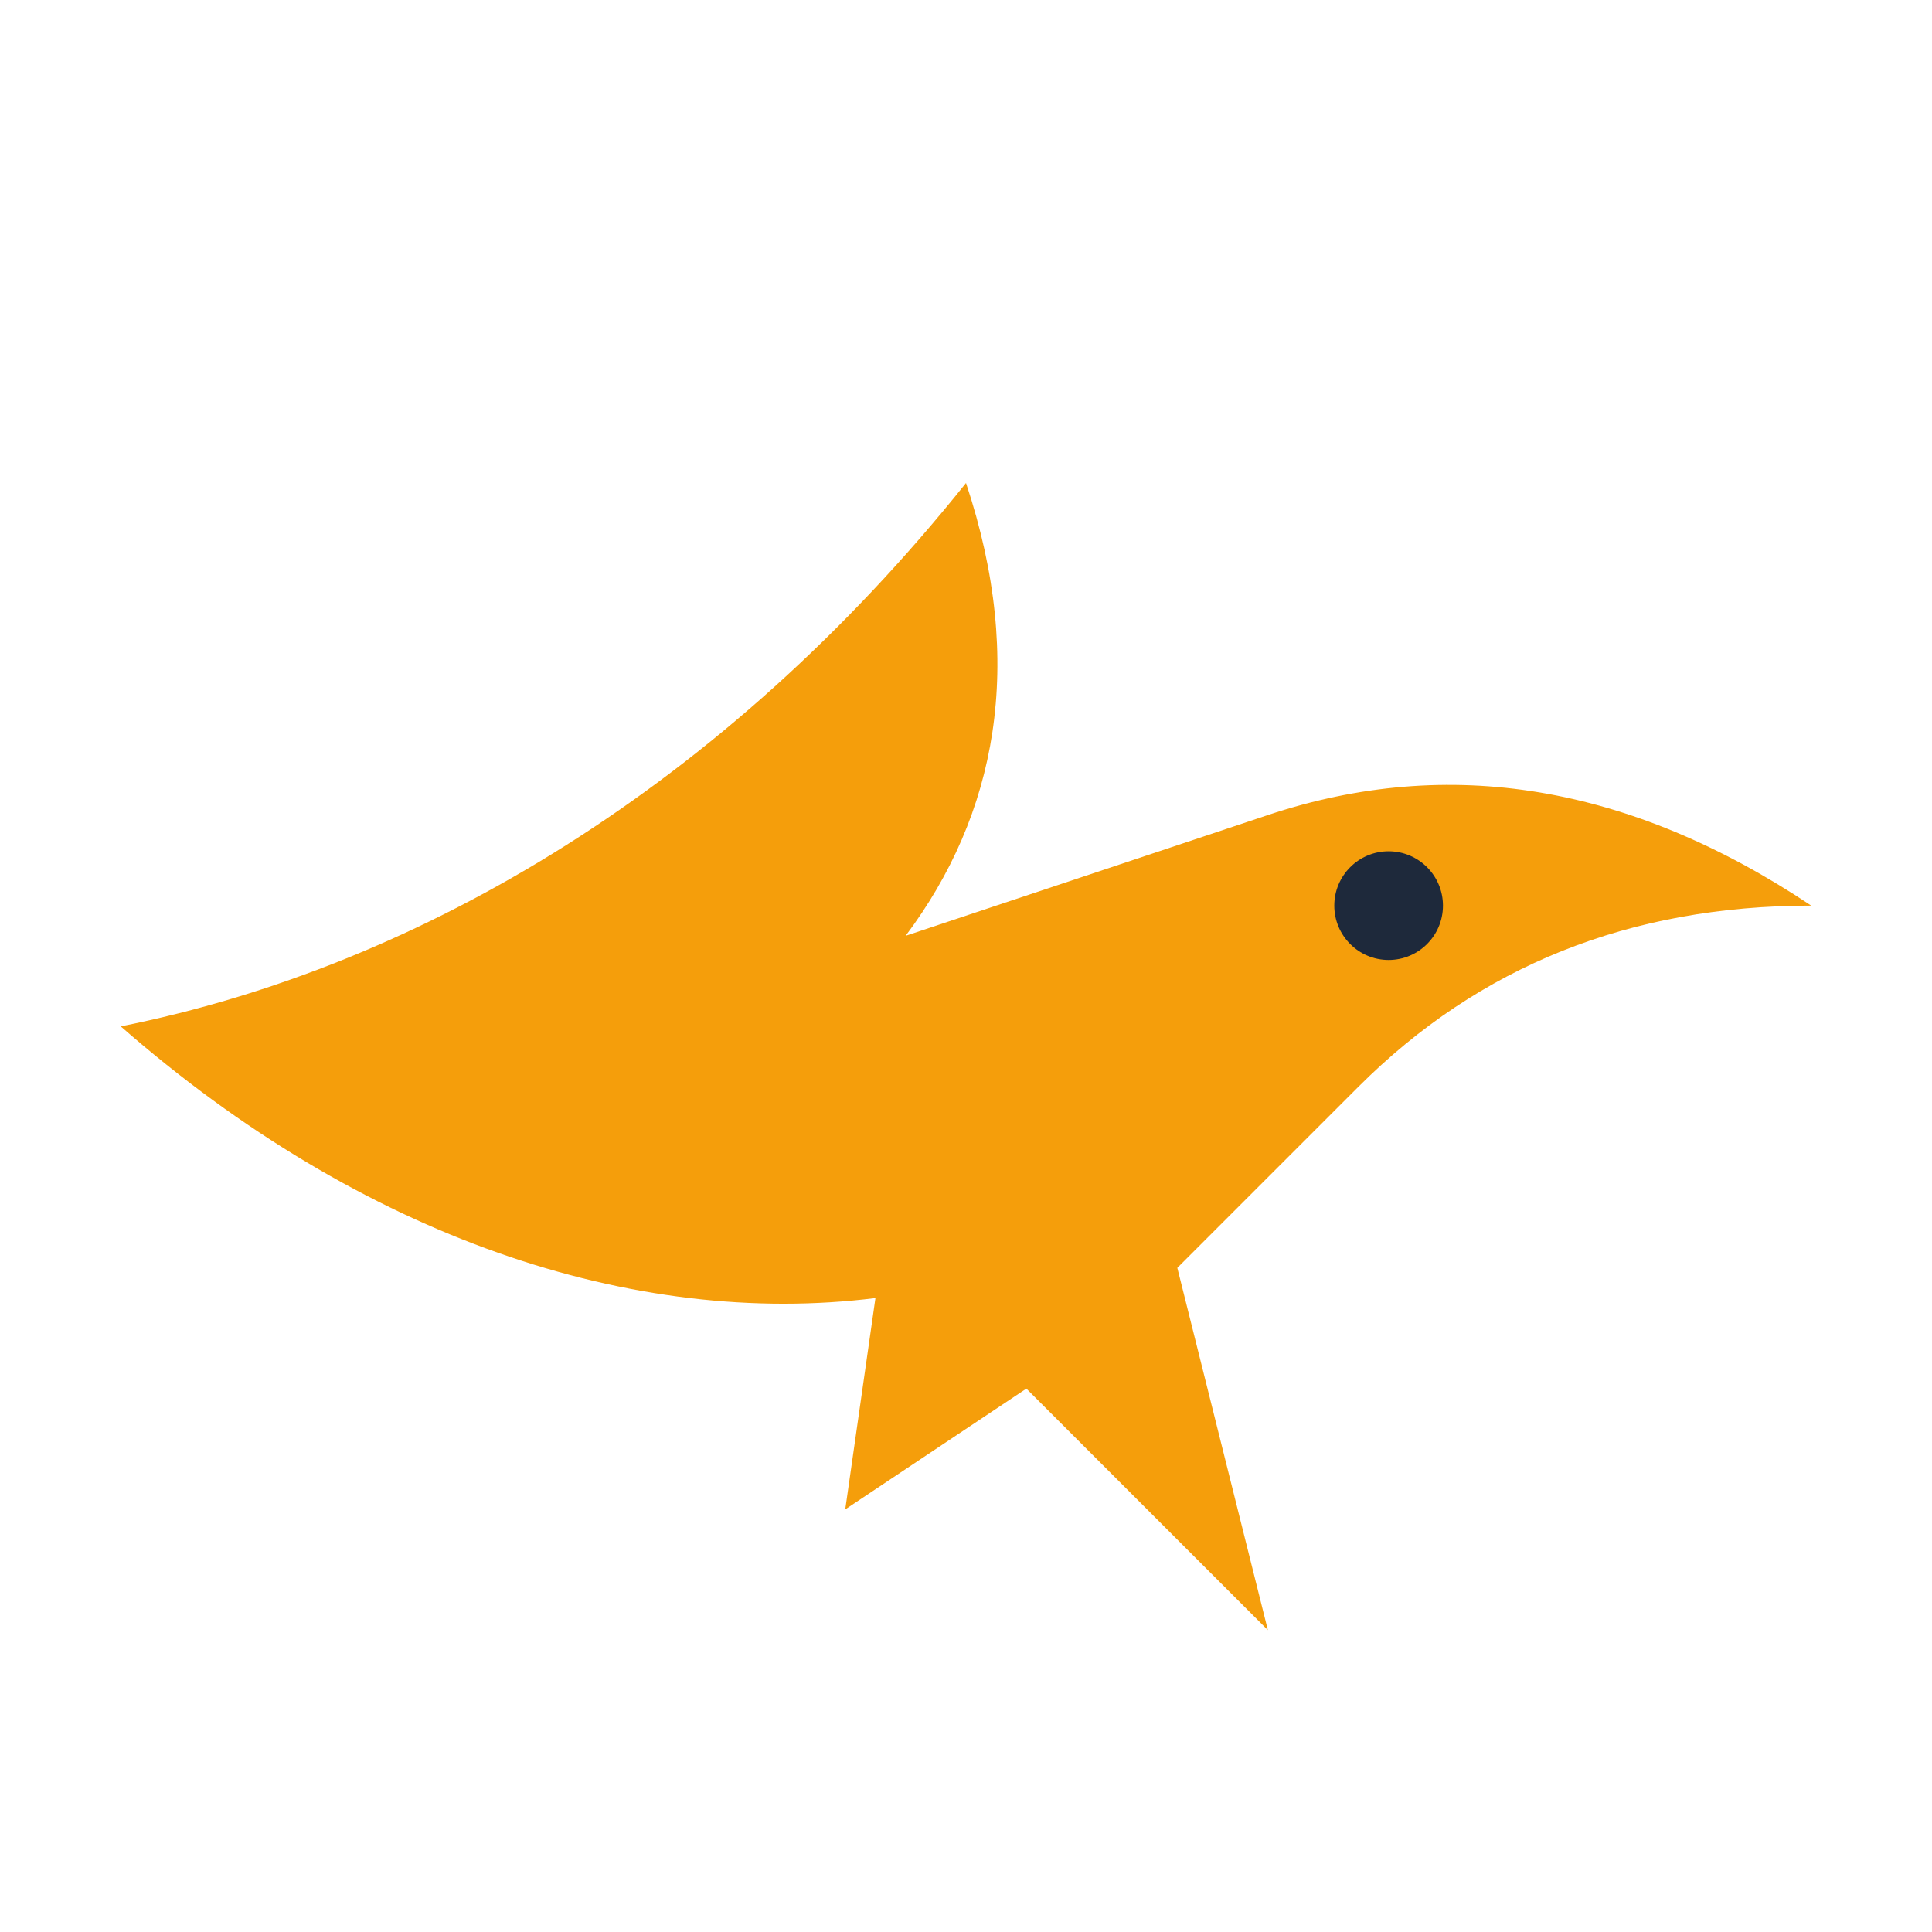
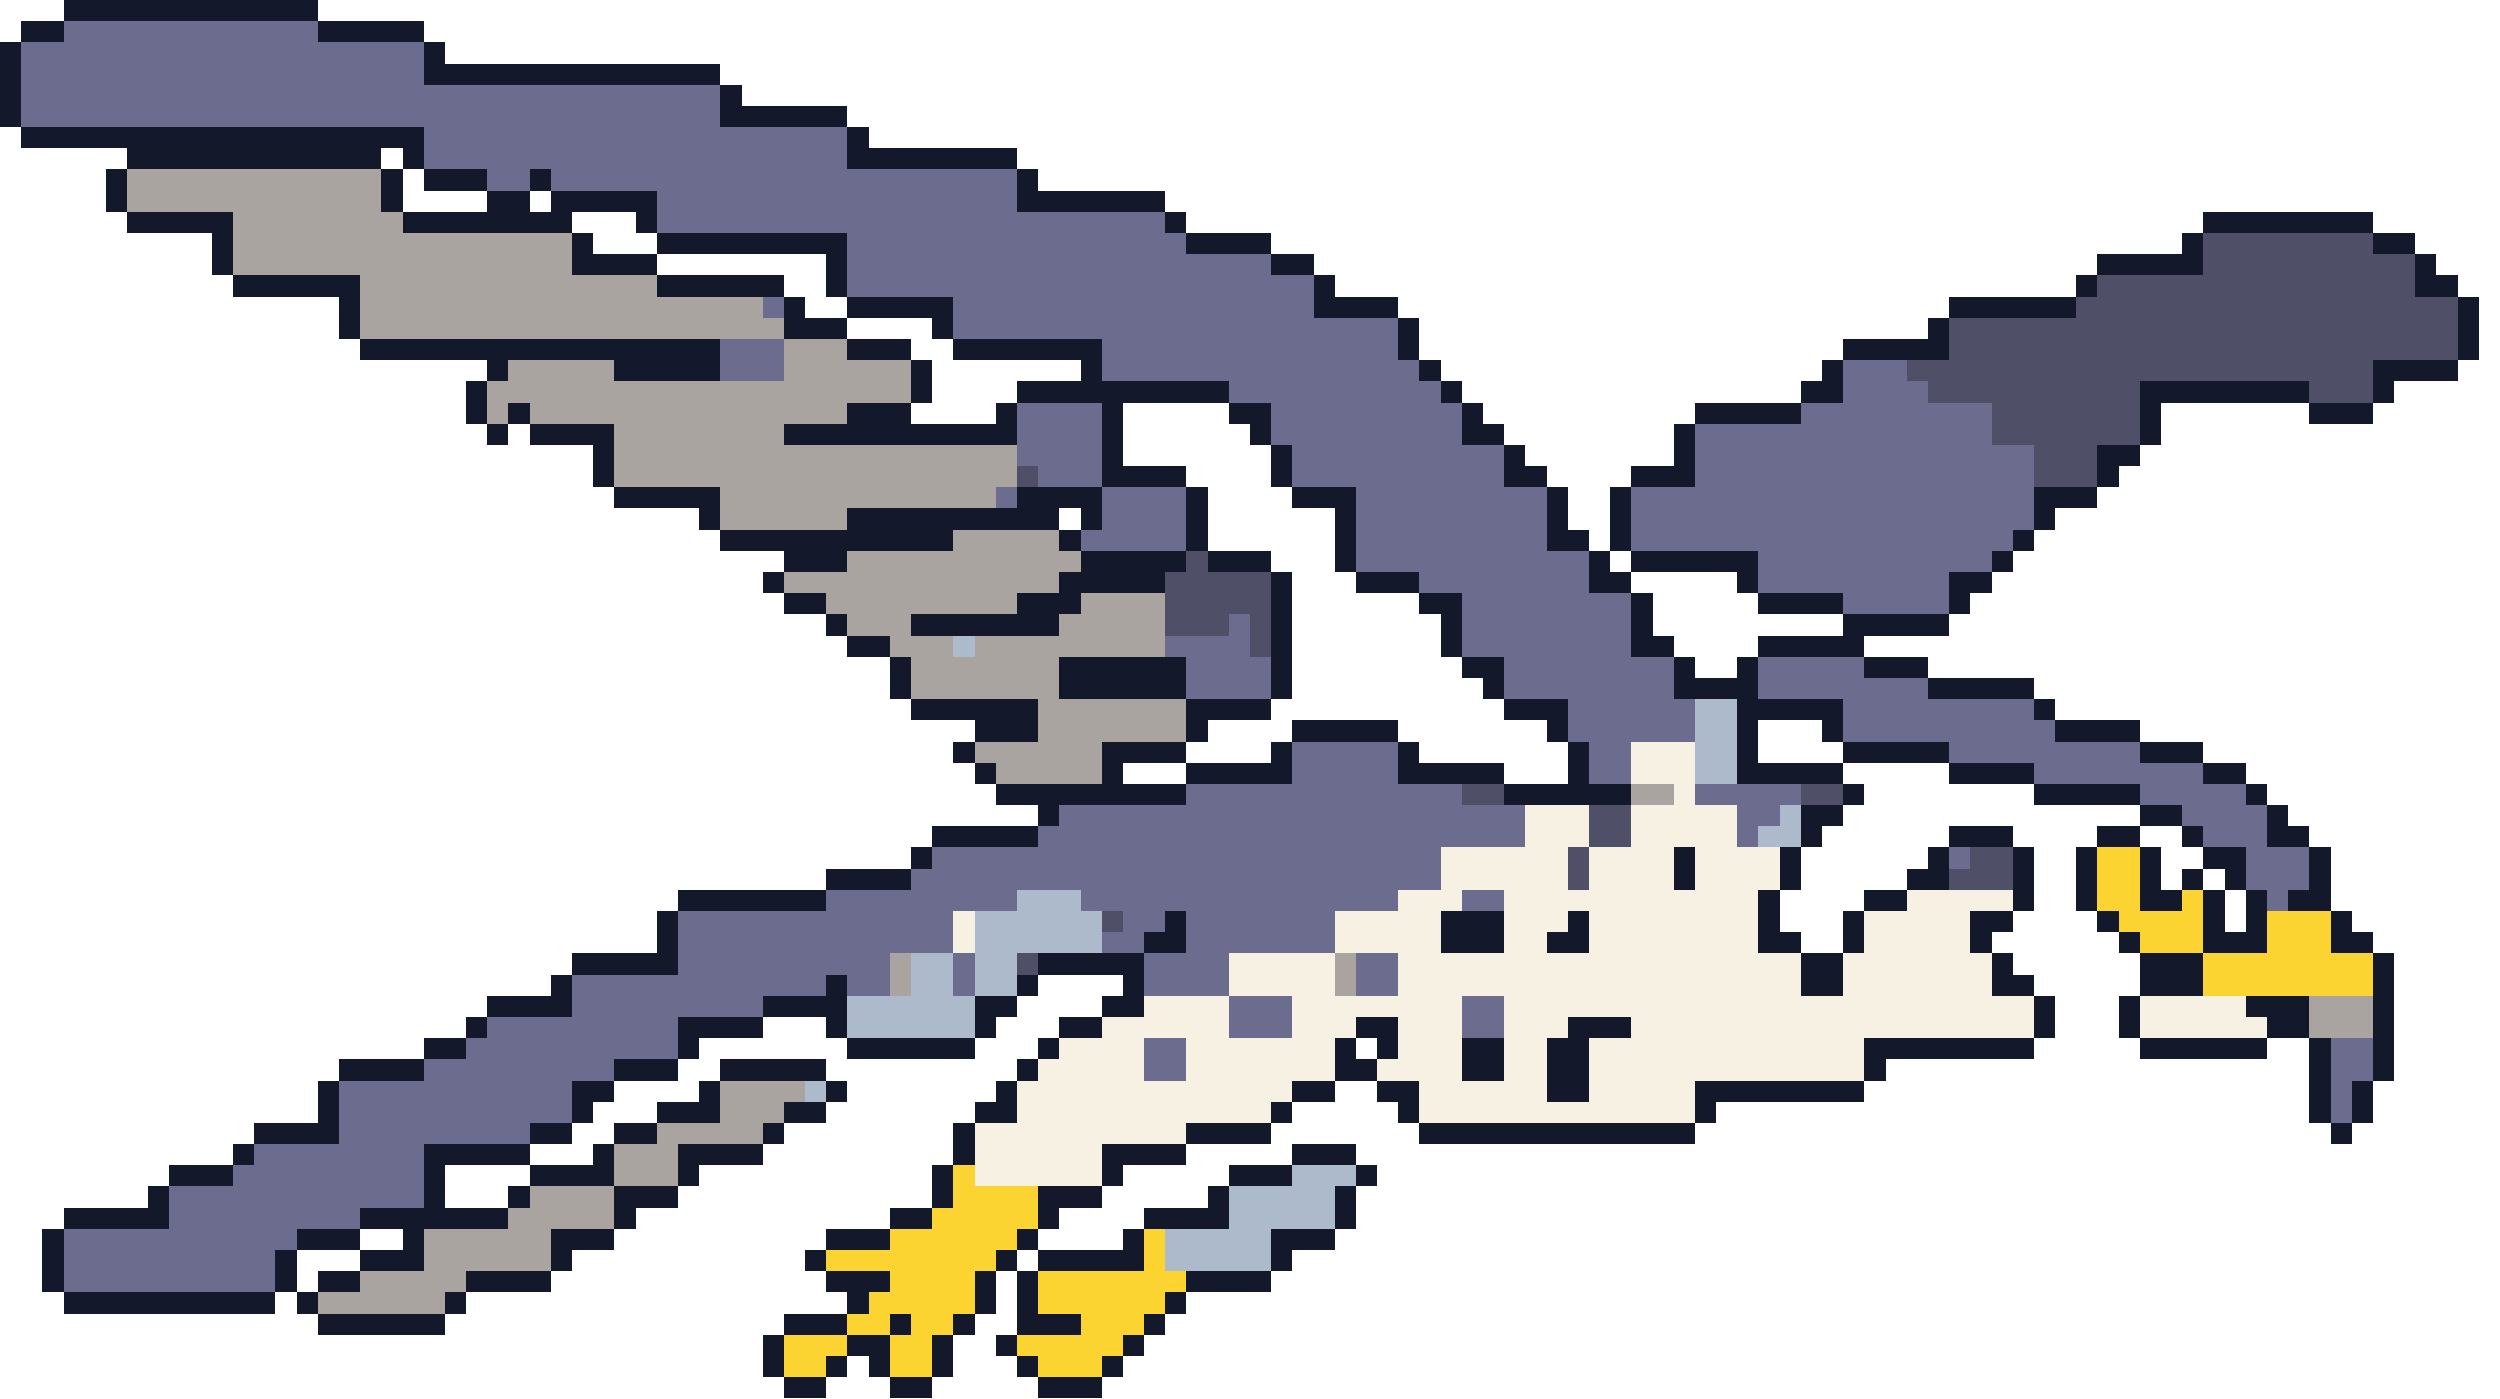
- <svg xmlns="http://www.w3.org/2000/svg" viewBox="0 0 64 64">
-   <path fill="#f59e0b" d="M4 34c10-2 20-8 28-18 2 6 1 11-2 15l12-4c6-2 12-1 18 3-6 0-11 2-15 6l-6 6 3 12-8-8-6 4 1-7c-8 1-17-2-25-9Z" />
-   <circle cx="46" cy="30" r="1.8" fill="#1e293b" />
+ <svg xmlns="http://www.w3.org/2000/svg" viewBox="0 0 118 66" width="118" height="66" shape-rendering="crispEdges">
+   <path fill="#14182b" d="M3 0h12v1h-12zM1 1h2v1h-2zM15 1h5v1h-5zM0 2h1v1h-1zM20 2h1v1h-1zM0 3h1v1h-1zM20 3h14v1h-14zM0 4h1v1h-1zM34 4h1v1h-1zM0 5h1v1h-1zM34 5h6v1h-6zM1 6h19v1h-19zM40 6h1v1h-1zM6 7h12v1h-12zM19 7h1v1h-1zM40 7h8v1h-8zM5 8h1v1h-1zM18 8h1v1h-1zM20 8h3v1h-3zM25 8h1v1h-1zM48 8h1v1h-1zM5 9h1v1h-1zM18 9h1v1h-1zM23 9h2v1h-2zM26 9h5v1h-5zM48 9h7v1h-7zM6 10h5v1h-5zM19 10h8v1h-8zM30 10h1v1h-1zM55 10h1v1h-1zM104 10h8v1h-8zM10 11h1v1h-1zM27 11h1v1h-1zM31 11h9v1h-9zM56 11h4v1h-4zM103 11h1v1h-1zM112 11h2v1h-2zM10 12h1v1h-1zM27 12h4v1h-4zM39 12h1v1h-1zM60 12h2v1h-2zM99 12h5v1h-5zM114 12h1v1h-1zM11 13h6v1h-6zM31 13h6v1h-6zM39 13h1v1h-1zM62 13h1v1h-1zM98 13h1v1h-1zM114 13h2v1h-2zM16 14h1v1h-1zM37 14h1v1h-1zM40 14h5v1h-5zM62 14h4v1h-4zM92 14h6v1h-6zM116 14h1v1h-1zM16 15h1v1h-1zM37 15h3v1h-3zM44 15h1v1h-1zM66 15h1v1h-1zM91 15h1v1h-1zM116 15h1v1h-1zM17 16h17v1h-17zM40 16h3v1h-3zM45 16h7v1h-7zM66 16h1v1h-1zM87 16h5v1h-5zM116 16h1v1h-1zM23 17h1v1h-1zM29 17h5v1h-5zM43 17h1v1h-1zM51 17h1v1h-1zM67 17h1v1h-1zM86 17h1v1h-1zM112 17h4v1h-4zM22 18h1v1h-1zM43 18h1v1h-1zM48 18h10v1h-10zM68 18h1v1h-1zM85 18h2v1h-2zM101 18h8v1h-8zM112 18h1v1h-1zM22 19h1v1h-1zM24 19h1v1h-1zM40 19h3v1h-3zM47 19h1v1h-1zM52 19h1v1h-1zM58 19h2v1h-2zM69 19h1v1h-1zM80 19h5v1h-5zM101 19h1v1h-1zM109 19h3v1h-3zM23 20h1v1h-1zM25 20h4v1h-4zM37 20h11v1h-11zM52 20h1v1h-1zM59 20h1v1h-1zM69 20h2v1h-2zM79 20h1v1h-1zM101 20h1v1h-1zM28 21h1v1h-1zM52 21h1v1h-1zM60 21h1v1h-1zM71 21h1v1h-1zM79 21h1v1h-1zM99 21h2v1h-2zM28 22h1v1h-1zM52 22h4v1h-4zM60 22h1v1h-1zM71 22h2v1h-2zM77 22h3v1h-3zM99 22h1v1h-1zM29 23h5v1h-5zM48 23h4v1h-4zM56 23h1v1h-1zM61 23h3v1h-3zM73 23h1v1h-1zM76 23h1v1h-1zM96 23h3v1h-3zM33 24h1v1h-1zM40 24h10v1h-10zM51 24h1v1h-1zM56 24h1v1h-1zM63 24h1v1h-1zM73 24h1v1h-1zM76 24h1v1h-1zM96 24h1v1h-1zM34 25h11v1h-11zM50 25h1v1h-1zM56 25h1v1h-1zM63 25h1v1h-1zM73 25h2v1h-2zM76 25h1v1h-1zM95 25h1v1h-1zM37 26h3v1h-3zM51 26h5v1h-5zM57 26h3v1h-3zM63 26h1v1h-1zM75 26h1v1h-1zM77 26h6v1h-6zM94 26h1v1h-1zM36 27h1v1h-1zM50 27h5v1h-5zM60 27h1v1h-1zM64 27h3v1h-3zM75 27h2v1h-2zM82 27h1v1h-1zM92 27h2v1h-2zM37 28h2v1h-2zM48 28h3v1h-3zM60 28h1v1h-1zM67 28h2v1h-2zM77 28h1v1h-1zM83 28h4v1h-4zM92 28h1v1h-1zM39 29h1v1h-1zM43 29h7v1h-7zM60 29h1v1h-1zM68 29h1v1h-1zM77 29h1v1h-1zM87 29h5v1h-5zM40 30h2v1h-2zM60 30h1v1h-1zM68 30h1v1h-1zM77 30h2v1h-2zM83 30h5v1h-5zM42 31h1v1h-1zM50 31h6v1h-6zM60 31h1v1h-1zM69 31h2v1h-2zM79 31h1v1h-1zM82 31h1v1h-1zM88 31h3v1h-3zM42 32h1v1h-1zM50 32h6v1h-6zM60 32h1v1h-1zM70 32h1v1h-1zM79 32h4v1h-4zM91 32h5v1h-5zM43 33h6v1h-6zM56 33h4v1h-4zM71 33h3v1h-3zM82 33h5v1h-5zM96 33h1v1h-1zM46 34h3v1h-3zM56 34h1v1h-1zM61 34h5v1h-5zM73 34h1v1h-1zM82 34h1v1h-1zM86 34h1v1h-1zM97 34h4v1h-4zM45 35h1v1h-1zM52 35h4v1h-4zM60 35h1v1h-1zM66 35h1v1h-1zM74 35h1v1h-1zM82 35h1v1h-1zM87 35h5v1h-5zM101 35h3v1h-3zM46 36h1v1h-1zM52 36h1v1h-1zM56 36h5v1h-5zM66 36h5v1h-5zM74 36h1v1h-1zM82 36h5v1h-5zM92 36h4v1h-4zM104 36h2v1h-2zM47 37h9v1h-9zM71 37h6v1h-6zM87 37h1v1h-1zM96 37h5v1h-5zM106 37h1v1h-1zM49 38h1v1h-1zM85 38h2v1h-2zM101 38h2v1h-2zM107 38h1v1h-1zM44 39h5v1h-5zM85 39h1v1h-1zM92 39h3v1h-3zM99 39h2v1h-2zM103 39h1v1h-1zM107 39h2v1h-2zM43 40h1v1h-1zM79 40h1v1h-1zM84 40h1v1h-1zM91 40h1v1h-1zM95 40h1v1h-1zM98 40h1v1h-1zM101 40h1v1h-1zM104 40h2v1h-2zM109 40h1v1h-1zM39 41h4v1h-4zM79 41h1v1h-1zM84 41h1v1h-1zM90 41h2v1h-2zM95 41h1v1h-1zM98 41h1v1h-1zM101 41h1v1h-1zM103 41h1v1h-1zM105 41h1v1h-1zM109 41h1v1h-1zM32 42h7v1h-7zM83 42h1v1h-1zM88 42h2v1h-2zM95 42h1v1h-1zM98 42h1v1h-1zM101 42h2v1h-2zM104 42h1v1h-1zM106 42h1v1h-1zM108 42h2v1h-2zM31 43h1v1h-1zM55 43h1v1h-1zM68 43h3v1h-3zM74 43h1v1h-1zM83 43h1v1h-1zM87 43h1v1h-1zM93 43h2v1h-2zM99 43h1v1h-1zM104 43h1v1h-1zM106 43h1v1h-1zM110 43h1v1h-1zM31 44h1v1h-1zM54 44h2v1h-2zM68 44h3v1h-3zM73 44h2v1h-2zM83 44h2v1h-2zM87 44h1v1h-1zM93 44h1v1h-1zM100 44h1v1h-1zM104 44h3v1h-3zM110 44h2v1h-2zM27 45h5v1h-5zM49 45h5v1h-5zM85 45h2v1h-2zM94 45h1v1h-1zM101 45h3v1h-3zM112 45h1v1h-1zM26 46h1v1h-1zM39 46h1v1h-1zM48 46h1v1h-1zM53 46h1v1h-1zM85 46h2v1h-2zM94 46h2v1h-2zM101 46h3v1h-3zM112 46h1v1h-1zM23 47h4v1h-4zM36 47h4v1h-4zM46 47h2v1h-2zM52 47h2v1h-2zM96 47h1v1h-1zM100 47h1v1h-1zM106 47h3v1h-3zM112 47h1v1h-1zM22 48h1v1h-1zM32 48h4v1h-4zM39 48h1v1h-1zM46 48h1v1h-1zM50 48h2v1h-2zM64 48h2v1h-2zM74 48h3v1h-3zM96 48h1v1h-1zM100 48h1v1h-1zM107 48h2v1h-2zM112 48h1v1h-1zM20 49h2v1h-2zM32 49h1v1h-1zM40 49h6v1h-6zM49 49h1v1h-1zM63 49h1v1h-1zM65 49h1v1h-1zM69 49h2v1h-2zM73 49h2v1h-2zM88 49h8v1h-8zM101 49h6v1h-6zM109 49h1v1h-1zM112 49h1v1h-1zM16 50h4v1h-4zM29 50h3v1h-3zM34 50h5v1h-5zM48 50h1v1h-1zM63 50h2v1h-2zM69 50h2v1h-2zM73 50h2v1h-2zM88 50h1v1h-1zM109 50h1v1h-1zM112 50h1v1h-1zM15 51h1v1h-1zM27 51h2v1h-2zM33 51h1v1h-1zM39 51h1v1h-1zM47 51h1v1h-1zM61 51h2v1h-2zM65 51h2v1h-2zM73 51h2v1h-2zM80 51h8v1h-8zM109 51h1v1h-1zM111 51h1v1h-1zM15 52h1v1h-1zM27 52h1v1h-1zM31 52h3v1h-3zM37 52h2v1h-2zM46 52h2v1h-2zM60 52h1v1h-1zM66 52h1v1h-1zM80 52h1v1h-1zM109 52h1v1h-1zM111 52h1v1h-1zM12 53h4v1h-4zM25 53h2v1h-2zM29 53h2v1h-2zM36 53h1v1h-1zM45 53h1v1h-1zM56 53h4v1h-4zM67 53h13v1h-13zM110 53h1v1h-1zM11 54h1v1h-1zM20 54h5v1h-5zM28 54h1v1h-1zM32 54h4v1h-4zM45 54h1v1h-1zM52 54h4v1h-4zM61 54h3v1h-3zM8 55h3v1h-3zM20 55h1v1h-1zM25 55h4v1h-4zM32 55h1v1h-1zM44 55h1v1h-1zM52 55h1v1h-1zM58 55h3v1h-3zM64 55h1v1h-1zM7 56h1v1h-1zM20 56h1v1h-1zM24 56h1v1h-1zM29 56h3v1h-3zM44 56h1v1h-1zM49 56h3v1h-3zM57 56h1v1h-1zM63 56h1v1h-1zM3 57h5v1h-5zM17 57h7v1h-7zM29 57h1v1h-1zM42 57h2v1h-2zM49 57h1v1h-1zM54 57h4v1h-4zM63 57h1v1h-1zM2 58h1v1h-1zM14 58h3v1h-3zM19 58h1v1h-1zM26 58h3v1h-3zM39 58h3v1h-3zM48 58h1v1h-1zM53 58h1v1h-1zM60 58h3v1h-3zM2 59h1v1h-1zM13 59h1v1h-1zM17 59h3v1h-3zM26 59h1v1h-1zM38 59h1v1h-1zM47 59h1v1h-1zM49 59h5v1h-5zM60 59h1v1h-1zM2 60h1v1h-1zM13 60h1v1h-1zM15 60h2v1h-2zM22 60h4v1h-4zM39 60h3v1h-3zM46 60h1v1h-1zM48 60h1v1h-1zM56 60h4v1h-4zM3 61h10v1h-10zM14 61h1v1h-1zM21 61h1v1h-1zM40 61h1v1h-1zM46 61h1v1h-1zM48 61h1v1h-1zM55 61h1v1h-1zM15 62h6v1h-6zM37 62h3v1h-3zM42 62h1v1h-1zM45 62h1v1h-1zM48 62h3v1h-3zM54 62h1v1h-1zM36 63h1v1h-1zM40 63h2v1h-2zM44 63h1v1h-1zM47 63h1v1h-1zM53 63h1v1h-1zM36 64h1v1h-1zM39 64h1v1h-1zM41 64h1v1h-1zM44 64h1v1h-1zM48 64h1v1h-1zM52 64h1v1h-1zM37 65h2v1h-2zM42 65h2v1h-2zM49 65h3v1h-3z" />
+   <path fill="#6c6d8e" d="M3 1h12v1h-12zM1 2h19v1h-19zM1 3h19v1h-19zM1 4h33v1h-33zM1 5h33v1h-33zM20 6h20v1h-20zM20 7h20v1h-20zM23 8h2v1h-2zM26 8h22v1h-22zM31 9h17v1h-17zM31 10h24v1h-24zM40 11h16v1h-16zM40 12h20v1h-20zM40 13h22v1h-22zM36 14h1v1h-1zM45 14h17v1h-17zM45 15h21v1h-21zM34 16h3v1h-3zM52 16h14v1h-14zM34 17h3v1h-3zM52 17h15v1h-15zM87 17h3v1h-3zM58 18h10v1h-10zM87 18h4v1h-4zM48 19h4v1h-4zM60 19h9v1h-9zM85 19h9v1h-9zM48 20h4v1h-4zM60 20h9v1h-9zM80 20h14v1h-14zM48 21h4v1h-4zM61 21h10v1h-10zM80 21h16v1h-16zM49 22h3v1h-3zM61 22h10v1h-10zM80 22h16v1h-16zM47 23h1v1h-1zM52 23h4v1h-4zM64 23h9v1h-9zM77 23h19v1h-19zM52 24h4v1h-4zM64 24h9v1h-9zM77 24h19v1h-19zM51 25h5v1h-5zM64 25h9v1h-9zM77 25h18v1h-18zM64 26h11v1h-11zM83 26h11v1h-11zM67 27h8v1h-8zM83 27h9v1h-9zM69 28h8v1h-8zM87 28h5v1h-5zM58 29h1v1h-1zM69 29h8v1h-8zM55 30h4v1h-4zM69 30h8v1h-8zM56 31h4v1h-4zM71 31h8v1h-8zM83 31h5v1h-5zM56 32h4v1h-4zM71 32h8v1h-8zM83 32h8v1h-8zM74 33h6v1h-6zM87 33h9v1h-9zM74 34h6v1h-6zM87 34h10v1h-10zM61 35h5v1h-5zM75 35h2v1h-2zM92 35h9v1h-9zM61 36h5v1h-5zM75 36h2v1h-2zM96 36h8v1h-8zM56 37h13v1h-13zM80 37h5v1h-5zM101 37h5v1h-5zM50 38h22v1h-22zM82 38h2v1h-2zM103 38h4v1h-4zM49 39h23v1h-23zM82 39h1v1h-1zM104 39h3v1h-3zM44 40h24v1h-24zM92 40h1v1h-1zM106 40h3v1h-3zM43 41h25v1h-25zM106 41h3v1h-3zM39 42h9v1h-9zM51 42h15v1h-15zM69 42h2v1h-2zM107 42h1v1h-1zM32 43h13v1h-13zM53 43h2v1h-2zM56 43h7v1h-7zM32 44h13v1h-13zM52 44h2v1h-2zM56 44h7v1h-7zM32 45h10v1h-10zM45 45h1v1h-1zM54 45h4v1h-4zM64 45h2v1h-2zM27 46h12v1h-12zM40 46h2v1h-2zM45 46h1v1h-1zM54 46h4v1h-4zM64 46h2v1h-2zM27 47h9v1h-9zM58 47h3v1h-3zM69 47h2v1h-2zM23 48h9v1h-9zM58 48h3v1h-3zM69 48h2v1h-2zM22 49h10v1h-10zM54 49h2v1h-2zM110 49h2v1h-2zM20 50h9v1h-9zM54 50h2v1h-2zM110 50h2v1h-2zM16 51h11v1h-11zM110 51h1v1h-1zM16 52h11v1h-11zM110 52h1v1h-1zM16 53h9v1h-9zM12 54h8v1h-8zM11 55h9v1h-9zM8 56h12v1h-12zM8 57h9v1h-9zM3 58h11v1h-11zM3 59h10v1h-10zM3 60h10v1h-10z" />
+   <path fill="#a9a49f" d="M6 8h12v1h-12zM6 9h12v1h-12zM11 10h8v1h-8zM11 11h16v1h-16zM11 12h16v1h-16zM17 13h14v1h-14zM17 14h19v1h-19zM17 15h20v1h-20zM37 16h3v1h-3zM24 17h5v1h-5zM37 17h6v1h-6zM23 18h20v1h-20zM23 19h1v1h-1zM25 19h15v1h-15zM29 20h8v1h-8zM29 21h19v1h-19zM29 22h19v1h-19zM34 23h13v1h-13zM34 24h6v1h-6zM45 25h5v1h-5zM40 26h11v1h-11zM37 27h13v1h-13zM39 28h9v1h-9zM51 28h4v1h-4zM40 29h3v1h-3zM50 29h5v1h-5zM42 30h3v1h-3zM46 30h9v1h-9zM43 31h7v1h-7zM43 32h7v1h-7zM49 33h7v1h-7zM49 34h7v1h-7zM46 35h6v1h-6zM47 36h5v1h-5zM77 37h2v1h-2zM42 45h1v1h-1zM63 45h1v1h-1zM42 46h1v1h-1zM63 46h1v1h-1zM109 47h3v1h-3zM109 48h3v1h-3zM34 51h4v1h-4zM34 52h3v1h-3zM31 53h5v1h-5zM29 54h3v1h-3zM29 55h3v1h-3zM25 56h4v1h-4zM24 57h5v1h-5zM20 58h6v1h-6zM20 59h6v1h-6zM17 60h5v1h-5zM15 61h6v1h-6z" />
+   <path fill="#4f4f68" d="M104 11h8v1h-8zM104 12h10v1h-10zM99 13h15v1h-15zM98 14h18v1h-18zM92 15h24v1h-24zM92 16h24v1h-24zM90 17h22v1h-22zM91 18h10v1h-10zM109 18h3v1h-3zM94 19h7v1h-7zM94 20h7v1h-7zM96 21h3v1h-3zM48 22h1v1h-1zM96 22h3v1h-3zM56 26h1v1h-1zM55 27h5v1h-5zM55 28h5v1h-5zM55 29h3v1h-3zM59 29h1v1h-1zM59 30h1v1h-1zM69 37h2v1h-2zM85 37h2v1h-2zM75 38h2v1h-2zM75 39h2v1h-2zM74 40h1v1h-1zM93 40h2v1h-2zM74 41h1v1h-1zM92 41h3v1h-3zM52 43h1v1h-1zM48 45h1v1h-1z" />
+   <path fill="#adbacb" d="M45 30h1v1h-1zM80 33h2v1h-2zM80 34h2v1h-2zM80 35h2v1h-2zM80 36h2v1h-2zM84 38h1v1h-1zM83 39h2v1h-2zM48 42h3v1h-3zM46 43h6v1h-6zM46 44h6v1h-6zM43 45h2v1h-2zM46 45h2v1h-2zM43 46h2v1h-2zM46 46h2v1h-2zM40 47h6v1h-6zM40 48h6v1h-6zM38 51h1v1h-1zM61 55h3v1h-3zM58 56h5v1h-5zM58 57h5v1h-5zM55 58h5v1h-5zM55 59h5v1h-5z" />
+   <path fill="#f6f1e3" d="M77 35h3v1h-3zM77 36h3v1h-3zM79 37h1v1h-1zM72 38h3v1h-3zM77 38h5v1h-5zM72 39h3v1h-3zM77 39h5v1h-5zM68 40h6v1h-6zM75 40h4v1h-4zM80 40h4v1h-4zM68 41h6v1h-6zM75 41h4v1h-4zM80 41h4v1h-4zM66 42h3v1h-3zM71 42h12v1h-12zM90 42h5v1h-5zM45 43h1v1h-1zM63 43h5v1h-5zM71 43h3v1h-3zM75 43h8v1h-8zM88 43h5v1h-5zM45 44h1v1h-1zM63 44h5v1h-5zM71 44h2v1h-2zM75 44h8v1h-8zM88 44h5v1h-5zM58 45h5v1h-5zM66 45h19v1h-19zM87 45h7v1h-7zM58 46h5v1h-5zM66 46h19v1h-19zM87 46h7v1h-7zM54 47h4v1h-4zM61 47h8v1h-8zM71 47h25v1h-25zM101 47h5v1h-5zM52 48h6v1h-6zM61 48h3v1h-3zM66 48h3v1h-3zM71 48h3v1h-3zM77 48h19v1h-19zM101 48h6v1h-6zM50 49h4v1h-4zM56 49h7v1h-7zM66 49h3v1h-3zM71 49h2v1h-2zM75 49h13v1h-13zM49 50h5v1h-5zM56 50h7v1h-7zM65 50h4v1h-4zM71 50h2v1h-2zM75 50h13v1h-13zM48 51h13v1h-13zM67 51h6v1h-6zM75 51h5v1h-5zM48 52h12v1h-12zM67 52h13v1h-13zM46 53h10v1h-10zM46 54h6v1h-6zM46 55h6v1h-6z" />
+   <path fill="#fbd432" d="M99 40h2v1h-2zM99 41h2v1h-2zM99 42h2v1h-2zM103 42h1v1h-1zM100 43h4v1h-4zM107 43h3v1h-3zM101 44h3v1h-3zM107 44h3v1h-3zM104 45h8v1h-8zM104 46h8v1h-8zM45 55h1v1h-1zM45 56h4v1h-4zM44 57h5v1h-5zM42 58h6v1h-6zM54 58h1v1h-1zM39 59h8v1h-8zM54 59h1v1h-1zM42 60h4v1h-4zM49 60h7v1h-7zM41 61h5v1h-5zM49 61h6v1h-6zM40 62h2v1h-2zM43 62h2v1h-2zM51 62h3v1h-3zM37 63h3v1h-3zM42 63h2v1h-2zM48 63h5v1h-5zM37 64h2v1h-2zM42 64h2v1h-2zM49 64h3v1h-3z" />
</svg>
